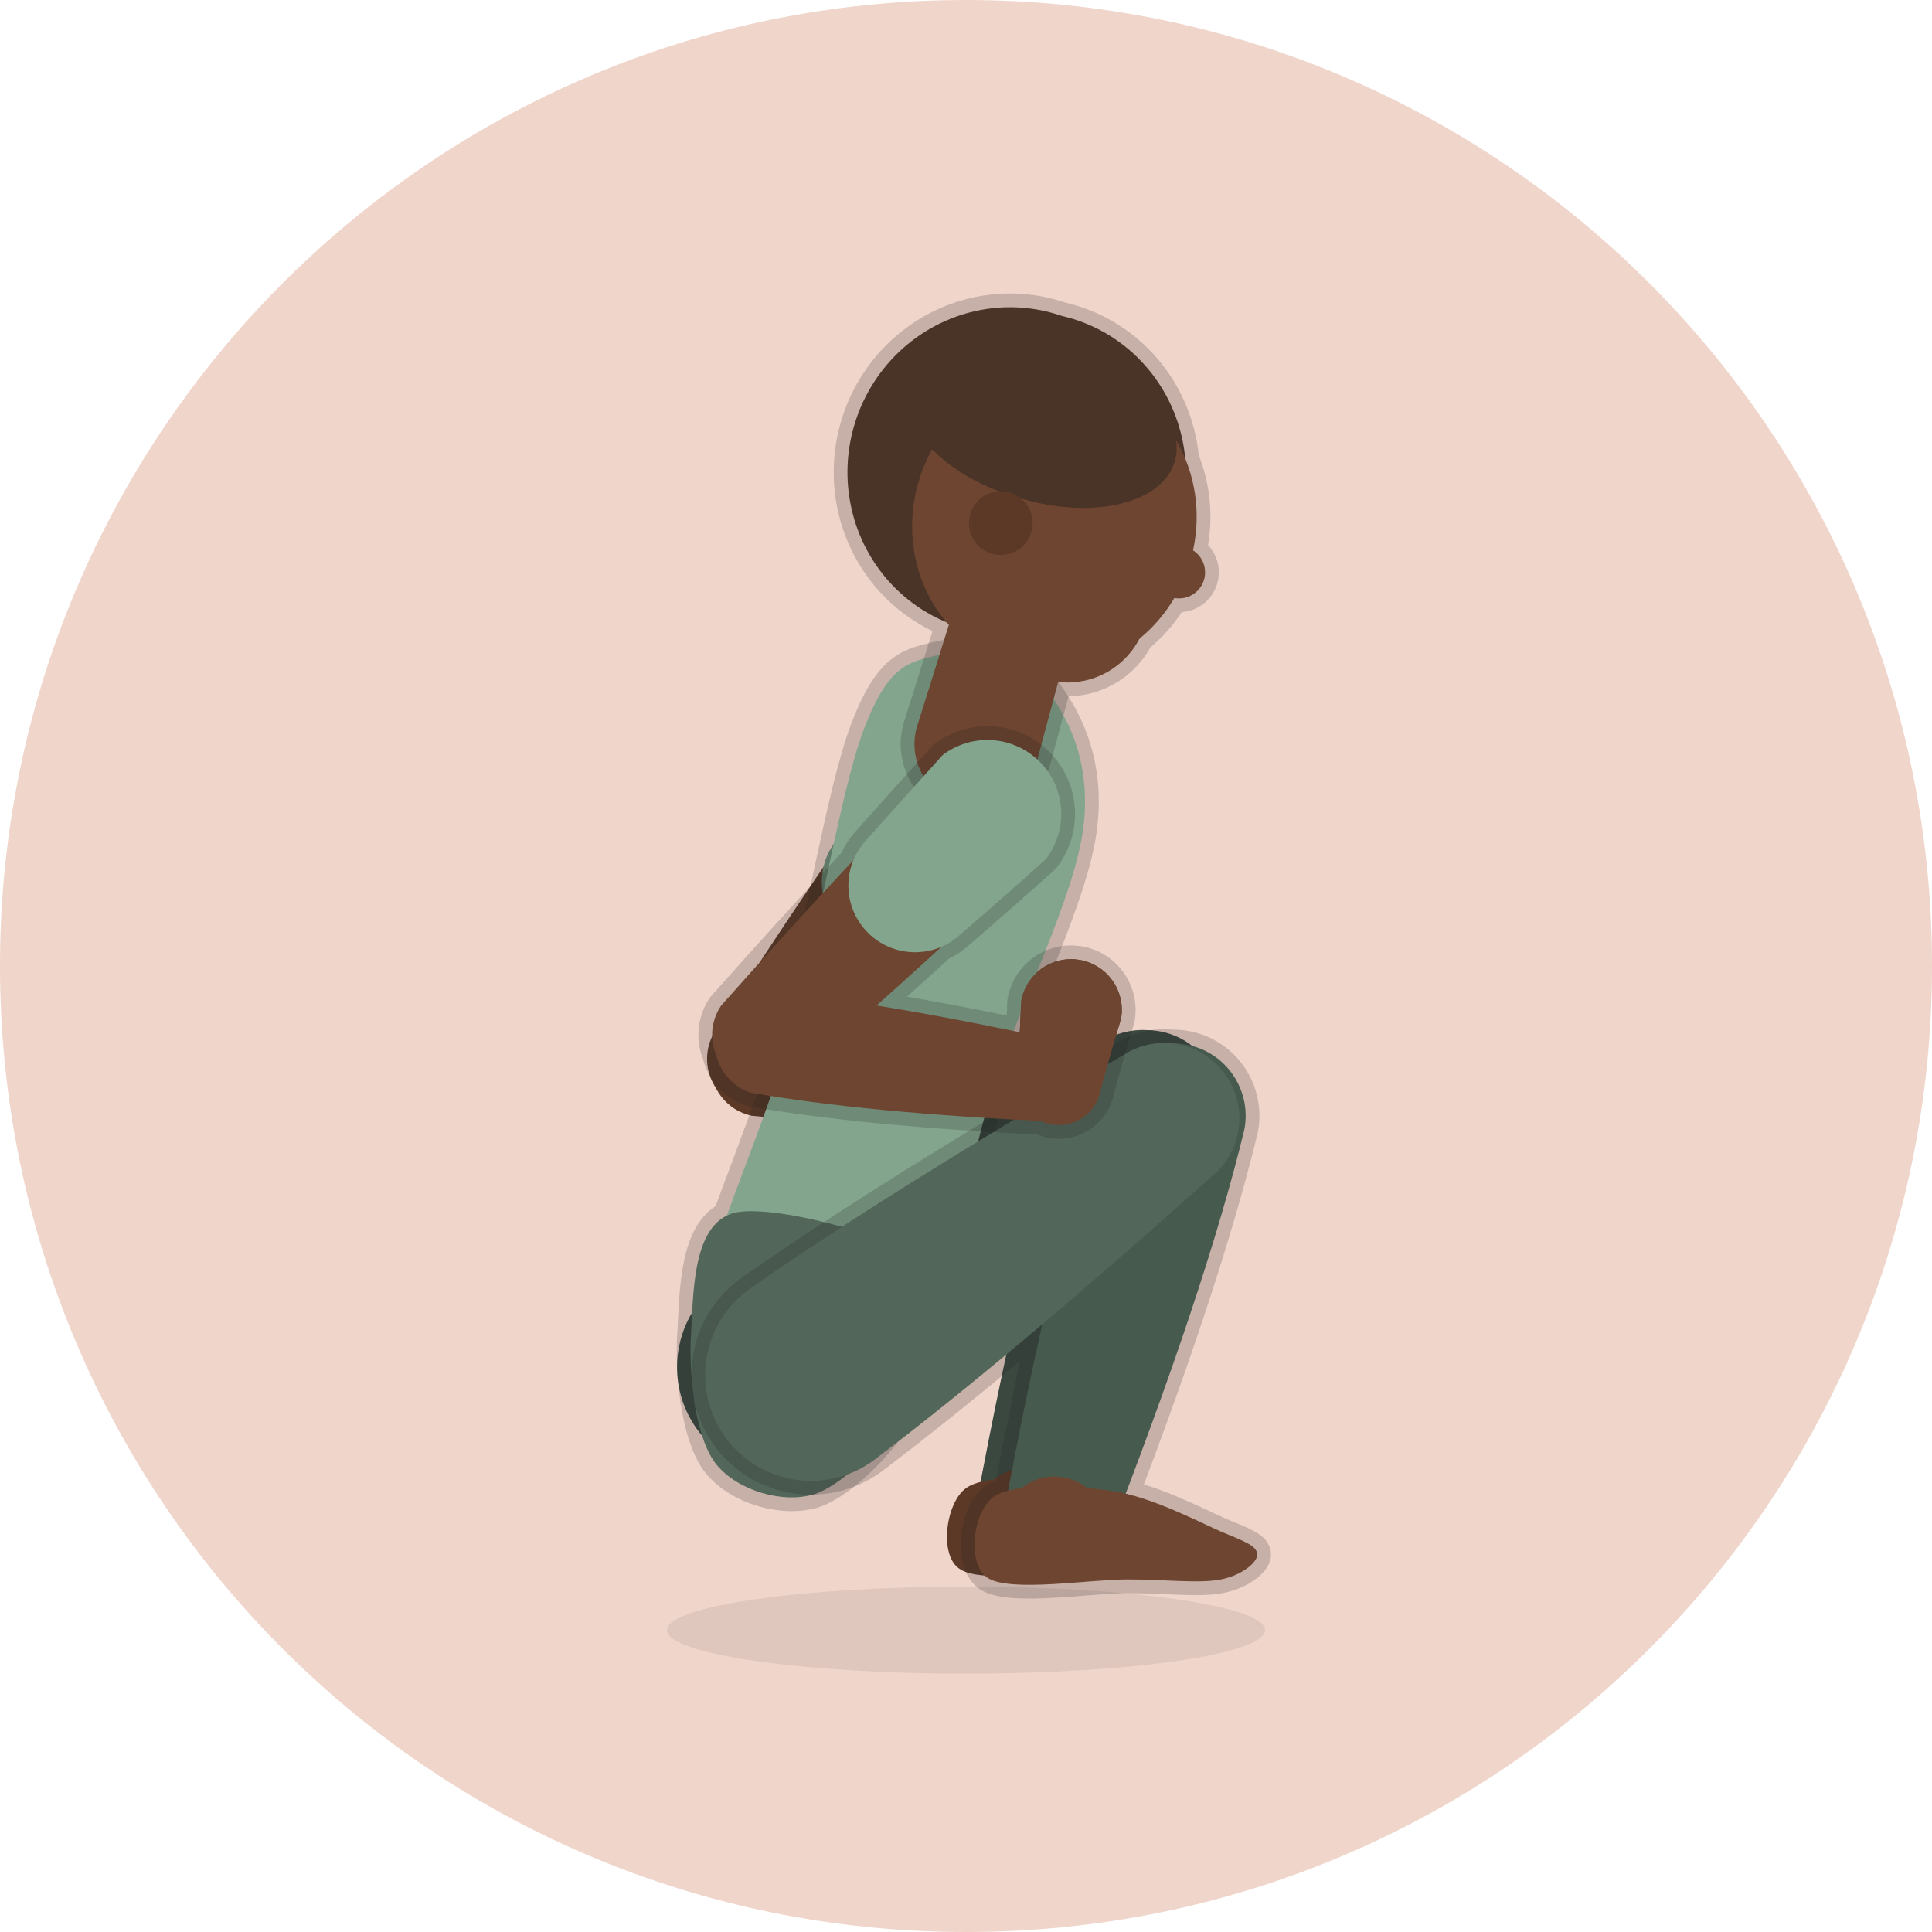
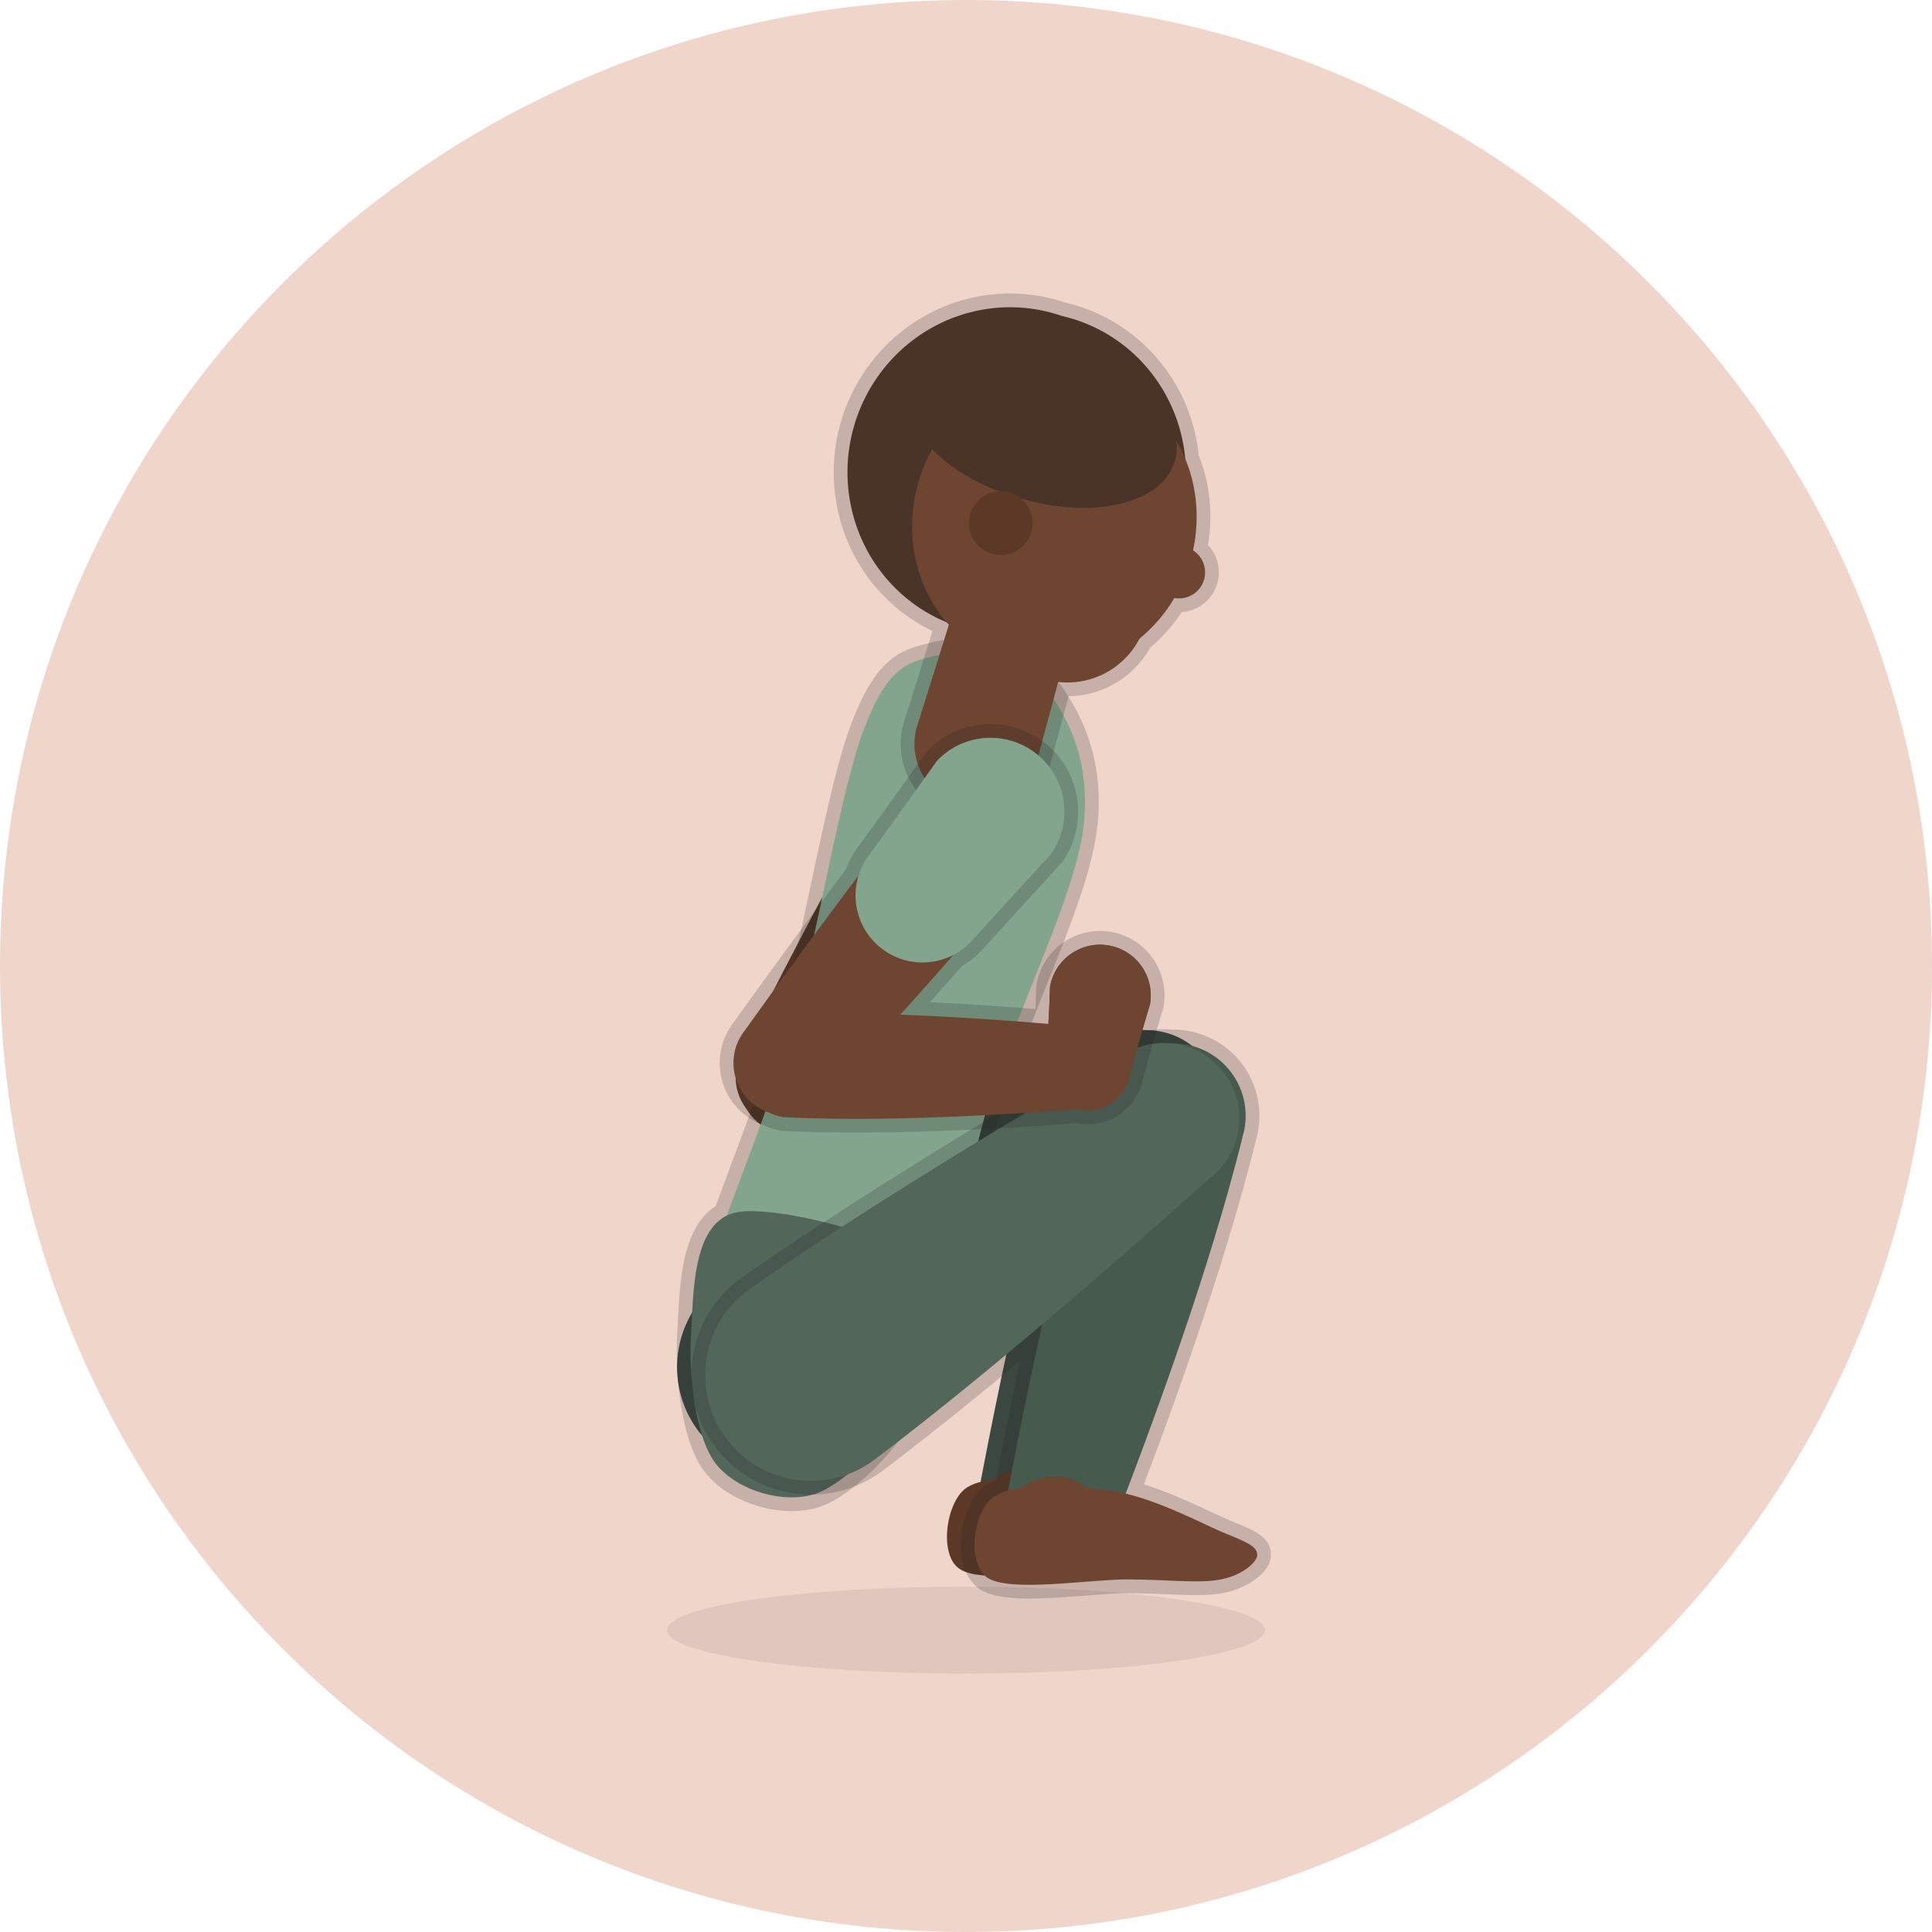
<svg xmlns="http://www.w3.org/2000/svg" viewBox="0 0 200 200" width="400" height="400" role="img" aria-label="Figure in a deep squat in profile with heels down, chest lifted and hands together in front.">
  <circle cx="100" cy="100" r="100" fill="#F0D5CB" />
  <clipPath id="cjritdl">
    <circle cx="100" cy="100" r="100" />
  </clipPath>
  <g clip-path="url(#cjritdl)">
    <g transform="translate(100.0 166.5) scale(1.500)">
      <ellipse cx="0" cy="1.5" rx="20.636" ry="3" fill="#20211F" opacity="0.08" />
      <g>
-         <path d="M-4.5 -58.7Q-9.7 -51.7 -17.4 -39.7A3.6 3.6 0 0 0 -11.7 -35.4Q-2.5 -46.4 2.6 -53.5A4.4 4.4 0 0 0 -4.5 -58.7Z" fill="#5C3927" />
-         <path d="M-5.0 -59.1Q-6.7 -56.6 -9.3 -52.5A4.6 4.6 0 0 0 -1.9 -47.1Q1.2 -50.8 3.1 -53.1A5.1 5.1 0 0 0 -5.0 -59.1Z" fill="#70907A" />
-         <path d="M-14.8 -34.0Q-6.8 -33.2 6.2 -33.5A2.8 2.8 0 0 0 6.6 -39.1Q-6.4 -41.0 -14.4 -41.1A3.6 3.6 0 0 0 -14.8 -34.0Z" fill="#5C3927" />
-         <path d="M9.3 -35.8Q9.8 -37.7 10.7 -40.7A3.5 3.5 0 0 0 3.8 -41.9Q3.7 -38.8 3.5 -36.8A2.9 2.9 0 0 0 9.3 -35.8Z" fill="#5C3927" />
+         <path d="M-4.8 -58.3Q-9.2 -50.8 -15.6 -38.1A3.6 3.6 0 0 0 -9.5 -34.4Q-1.5 -46.3 2.9 -53.9A4.4 4.4 0 0 0 -4.8 -58.3Z" fill="#5C3927" />
+         <path d="M-5.3 -58.7Q-6.7 -56.0 -8.9 -51.7A4.6 4.6 0 0 0 -0.9 -47.0Q1.8 -51.1 3.4 -53.5A5.1 5.1 0 0 0 -5.3 -58.7Z" fill="#70907A" />
+         <path d="M-12.4 -32.7Q-4.4 -32.8 8.5 -34.5A2.8 2.8 0 0 0 8.3 -40.1Q-4.8 -40.5 -12.8 -39.8A3.6 3.6 0 0 0 -12.4 -32.7Z" fill="#5C3927" />
+         <path d="M11.3 -36.8Q11.8 -38.7 12.7 -41.7A3.5 3.5 0 0 0 5.8 -42.9Q5.7 -39.8 5.5 -37.8A2.9 2.9 0 0 0 11.3 -36.8Z" fill="#5C3927" />
      </g>
      <g>
        <path d="M7.7 -36.3Q4.1 -25.4 0.7 -7.1A3.7 3.7 0 0 0 7.8 -5.0Q14.6 -22.4 17.3 -33.5A5.0 5.0 0 0 0 7.7 -36.3Z" fill="#3A4840" />
        <path d="M-8.3 -10.7Q1.1 -17.8 15.5 -30.7A5.2 5.2 0 0 0 9.4 -39.1Q-7.2 -29.3 -16.9 -22.6A7.3 7.3 0 0 0 -8.3 -10.7Z" fill="#3A4840" />
        <path d="M4.2 -2.5A3.6 3.6 0.0 1 0 4.2 -9.7A3.6 3.6 0.0 1 0 4.2 -2.5Z" fill="#5C3927" />
        <path d="M0.0 -8.3C-1.4 -7.3 -1.9 -3.6 -0.4 -2.7C1.1 -1.7 6.5 -2.6 9.2 -2.6C11.9 -2.5 14.2 -2.3 15.7 -2.6C17.2 -2.8 18.2 -3.7 18.2 -4.3C18.2 -4.8 17.4 -5.1 15.7 -5.9C14.0 -6.6 10.8 -8.3 8.2 -8.7C5.6 -9.1 1.4 -9.3 0.0 -8.3Z" fill="#5C3927" />
      </g>
      <g>
        <path d="M-18.8 -18.4C-18.6 -23.3 -14.1 -32.4 -12.2 -39.4C-10.2 -46.5 -8.7 -56.4 -7.0 -60.8C-5.3 -65.2 -3.9 -65.3 -1.9 -65.8C0.2 -66.3 3.5 -66.0 5.1 -64.0C6.8 -62.0 8.7 -58.7 8.1 -53.9C7.5 -49.1 3.8 -42.0 1.7 -35.4C-0.3 -28.8 -1.7 -18.5 -4.2 -14.3C-6.8 -10.1 -11.0 -9.4 -13.4 -10.1C-15.9 -10.8 -19.0 -13.6 -18.8 -18.4ZM-19.0 -18.5C-18.8 -21.4 -19.0 -26.5 -16.0 -27.3C-13.1 -28.0 -3.5 -25.3 -1.5 -23.1C0.5 -20.9 -2.5 -16.7 -4.0 -14.2C-5.4 -11.7 -8.2 -8.7 -10.4 -7.9C-12.6 -7.2 -15.7 -8.1 -17.2 -9.9C-18.6 -11.6 -19.1 -15.6 -19.0 -18.5Z" fill="#1E1F1D" stroke="#1E1F1D" stroke-width="1.9" stroke-linejoin="round" opacity="0.2" />
        <path d="M-18.8 -18.4C-18.6 -23.3 -14.1 -32.4 -12.2 -39.4C-10.2 -46.5 -8.7 -56.4 -7.0 -60.8C-5.3 -65.2 -3.9 -65.3 -1.9 -65.8C0.2 -66.3 3.5 -66.0 5.1 -64.0C6.8 -62.0 8.7 -58.7 8.1 -53.9C7.5 -49.1 3.8 -42.0 1.7 -35.4C-0.3 -28.8 -1.7 -18.5 -4.2 -14.3C-6.8 -10.1 -11.0 -9.4 -13.4 -10.1C-15.9 -10.8 -19.0 -13.6 -18.8 -18.4Z" fill="#83A58D" />
        <path d="M-19.0 -18.5C-18.8 -21.4 -19.0 -26.5 -16.0 -27.3C-13.1 -28.0 -3.5 -25.3 -1.5 -23.1C0.5 -20.9 -2.5 -16.7 -4.0 -14.2C-5.4 -11.7 -8.2 -8.7 -10.4 -7.9C-12.6 -7.2 -15.7 -8.1 -17.2 -9.9C-18.6 -11.6 -19.1 -15.6 -19.0 -18.5Z" fill="#52665A" />
      </g>
      <g>
        <path d="M4.9 -58.5Q6.5 -64.5 9.2 -74.4A4.0 4.0 0 0 0 1.5 -76.6Q-1.5 -66.8 -3.4 -60.8A4.3 4.3 0 0 0 4.9 -58.5ZM0.4 -67.5A11.1 11.3 16.0 1 0 6.6 -89.2A11.1 11.3 16.0 1 0 0.4 -67.5ZM3.3 -65.2A9.4 10.2 16.0 1 0 8.9 -84.8A9.4 10.2 16.0 1 0 3.3 -65.2ZM7.0 -63.9A5.6 5.6 0.0 1 0 7.0 -75.1A5.6 5.6 0.0 1 0 7.0 -63.9ZM14.7 -69.7A1.8 1.8 0.0 1 0 14.7 -73.3A1.8 1.8 0.0 1 0 14.7 -69.7ZM3.8 -76.6A9.3 5.4 16.0 1 0 6.7 -87.0A9.3 5.4 16.0 1 0 3.8 -76.6ZM2.4 -72.7A2.2 2.2 0.0 1 0 2.4 -77.1A2.2 2.2 0.0 1 0 2.4 -72.7Z" fill="#1E1F1D" stroke="#1E1F1D" stroke-width="1.9" stroke-linejoin="round" opacity="0.2" />
        <path d="M4.9 -58.5Q6.5 -64.5 9.2 -74.4A4.0 4.0 0 0 0 1.5 -76.6Q-1.5 -66.8 -3.4 -60.8A4.3 4.3 0 0 0 4.9 -58.5Z" fill="#6E4530" />
        <path d="M0.4 -67.5A11.1 11.3 16.0 1 0 6.6 -89.2A11.1 11.3 16.0 1 0 0.4 -67.5Z" fill="#4A3327" />
        <path d="M3.3 -65.2A9.4 10.2 16.0 1 0 8.9 -84.8A9.4 10.2 16.0 1 0 3.3 -65.2Z" fill="#6E4530" />
        <path d="M7.0 -63.9A5.6 5.6 0.0 1 0 7.0 -75.1A5.6 5.6 0.0 1 0 7.0 -63.9Z" fill="#6E4530" />
        <path d="M14.7 -69.7A1.8 1.8 0.0 1 0 14.7 -73.3A1.8 1.8 0.0 1 0 14.7 -69.7Z" fill="#6E4530" />
        <path d="M3.8 -76.6A9.3 5.4 16.0 1 0 6.7 -87.0A9.3 5.4 16.0 1 0 3.8 -76.6Z" fill="#4A3327" />
        <path d="M2.4 -72.7A2.2 2.2 0.0 1 0 2.4 -77.1A2.2 2.2 0.0 1 0 2.4 -72.7Z" fill="#5C3927" />
      </g>
      <g>
        <path d="M9.6 -35.7Q6.0 -24.9 2.6 -6.5A3.7 3.7 0 0 0 9.7 -4.5Q16.5 -21.9 19.2 -33.0A5.0 5.0 0 0 0 9.6 -35.7ZM-6.4 -10.2Q3.0 -17.3 17.4 -30.2A5.2 5.2 0 0 0 11.4 -38.5Q-5.3 -28.8 -15.0 -22.0A7.3 7.3 0 0 0 -6.4 -10.2ZM6.1 -1.9A3.6 3.6 0.0 1 0 6.1 -9.1A3.6 3.6 0.0 1 0 6.1 -1.9ZM1.9 -7.7C0.5 -6.7 0.0 -3.1 1.5 -2.1C3.1 -1.1 8.5 -2.0 11.1 -2.0C13.8 -2.0 16.1 -1.7 17.6 -2.0C19.1 -2.3 20.1 -3.2 20.1 -3.7C20.1 -4.3 19.3 -4.6 17.6 -5.3C16.0 -6.0 12.8 -7.7 10.1 -8.1C7.5 -8.5 3.4 -8.7 1.9 -7.7Z" fill="#1E1F1D" stroke="#1E1F1D" stroke-width="1.9" stroke-linejoin="round" opacity="0.2" />
        <path d="M9.6 -35.7Q6.0 -24.9 2.6 -6.5A3.7 3.7 0 0 0 9.7 -4.5Q16.5 -21.9 19.2 -33.0A5.0 5.0 0 0 0 9.6 -35.7Z" fill="#465A4E" />
        <path d="M-6.4 -10.2Q3.0 -17.3 17.4 -30.2A5.2 5.2 0 0 0 11.4 -38.5Q-5.3 -28.8 -15.0 -22.0A7.3 7.3 0 0 0 -6.4 -10.2Z" fill="#52665A" />
        <path d="M6.1 -1.9A3.6 3.6 0.0 1 0 6.1 -9.1A3.6 3.6 0.0 1 0 6.1 -1.9Z" fill="#6E4530" />
        <path d="M1.9 -7.7C0.5 -6.7 0.0 -3.1 1.5 -2.1C3.1 -1.1 8.5 -2.0 11.1 -2.0C13.8 -2.0 16.1 -1.7 17.6 -2.0C19.1 -2.3 20.1 -3.2 20.1 -3.7C20.1 -4.3 19.3 -4.6 17.6 -5.3C16.0 -6.0 12.8 -7.7 10.1 -8.1C7.5 -8.5 3.4 -8.7 1.9 -7.7Z" fill="#6E4530" />
      </g>
      <g>
-         <path d="M-1.2 -58.4Q-7.4 -52.3 -16.9 -41.6A3.6 3.6 0 0 0 -11.9 -36.6Q-1.1 -45.9 5.0 -52.1A4.4 4.4 0 0 0 -1.2 -58.4ZM-1.6 -58.9Q-3.6 -56.7 -6.9 -53.0A4.6 4.6 0 0 0 -0.4 -46.5Q3.3 -49.7 5.5 -51.7A5.1 5.1 0 0 0 -1.6 -58.9ZM-14.9 -35.6Q-7.0 -34.2 6.0 -33.6A2.8 2.8 0 0 0 6.8 -39.1Q-6.0 -41.9 -13.9 -42.6A3.6 3.6 0 0 0 -14.9 -35.6ZM9.3 -35.8Q9.8 -37.7 10.7 -40.7A3.5 3.5 0 0 0 3.8 -41.9Q3.7 -38.8 3.5 -36.8A2.9 2.9 0 0 0 9.3 -35.8Z" fill="#1E1F1D" stroke="#1E1F1D" stroke-width="1.9" stroke-linejoin="round" opacity="0.2" />
-         <path d="M-1.2 -58.4Q-7.4 -52.3 -16.9 -41.6A3.6 3.6 0 0 0 -11.9 -36.6Q-1.1 -45.9 5.0 -52.1A4.4 4.4 0 0 0 -1.2 -58.4Z" fill="#6E4530" />
-         <path d="M-1.6 -58.9Q-3.6 -56.7 -6.9 -53.0A4.6 4.6 0 0 0 -0.4 -46.5Q3.3 -49.7 5.5 -51.7A5.1 5.1 0 0 0 -1.6 -58.9Z" fill="#83A58D" />
-         <path d="M-14.9 -35.6Q-7.0 -34.2 6.0 -33.6A2.8 2.8 0 0 0 6.8 -39.1Q-6.0 -41.9 -13.9 -42.6A3.6 3.6 0 0 0 -14.9 -35.6Z" fill="#6E4530" />
-         <path d="M9.3 -35.8Q9.8 -37.7 10.7 -40.7A3.5 3.5 0 0 0 3.8 -41.9Q3.7 -38.8 3.5 -36.8A2.9 2.9 0 0 0 9.3 -35.8Z" fill="#6E4530" />
+         <path d="M-1.5 -58.1Q-7.1 -51.3 -15.4 -39.7A3.6 3.6 0 0 0 -9.8 -35.2Q-0.1 -45.7 5.4 -52.5A4.4 4.4 0 0 0 -1.5 -58.1ZM-2.0 -58.5Q-3.7 -56.1 -6.6 -52.1A4.6 4.6 0 0 0 0.6 -46.3Q3.9 -49.9 5.9 -52.1A5.1 5.1 0 0 0 -2.0 -58.5ZM-12.6 -33.9Q-4.6 -33.5 8.4 -34.5A2.8 2.8 0 0 0 8.4 -40.1Q-4.6 -41.3 -12.6 -41.0A3.6 3.6 0 0 0 -12.6 -33.9ZM11.3 -36.8Q11.8 -38.7 12.7 -41.7A3.5 3.5 0 0 0 5.8 -42.9Q5.7 -39.8 5.5 -37.8A2.9 2.9 0 0 0 11.3 -36.8Z" fill="#1E1F1D" stroke="#1E1F1D" stroke-width="1.9" stroke-linejoin="round" opacity="0.2" />
+         <path d="M-1.5 -58.1Q-7.1 -51.3 -15.4 -39.7A3.6 3.6 0 0 0 -9.8 -35.2Q-0.1 -45.7 5.4 -52.5A4.4 4.4 0 0 0 -1.5 -58.1Z" fill="#6E4530" />
+         <path d="M-2.0 -58.5Q-3.7 -56.1 -6.6 -52.1A4.6 4.6 0 0 0 0.6 -46.3Q3.9 -49.9 5.9 -52.1A5.1 5.1 0 0 0 -2.0 -58.5Z" fill="#83A58D" />
+         <path d="M-12.6 -33.9Q-4.6 -33.5 8.4 -34.5A2.8 2.8 0 0 0 8.4 -40.1Q-4.6 -41.3 -12.6 -41.0A3.6 3.6 0 0 0 -12.6 -33.9Z" fill="#6E4530" />
+         <path d="M11.3 -36.8Q11.8 -38.7 12.7 -41.7A3.5 3.5 0 0 0 5.8 -42.9Q5.7 -39.8 5.5 -37.8A2.9 2.9 0 0 0 11.3 -36.8Z" fill="#6E4530" />
      </g>
    </g>
  </g>
</svg>
